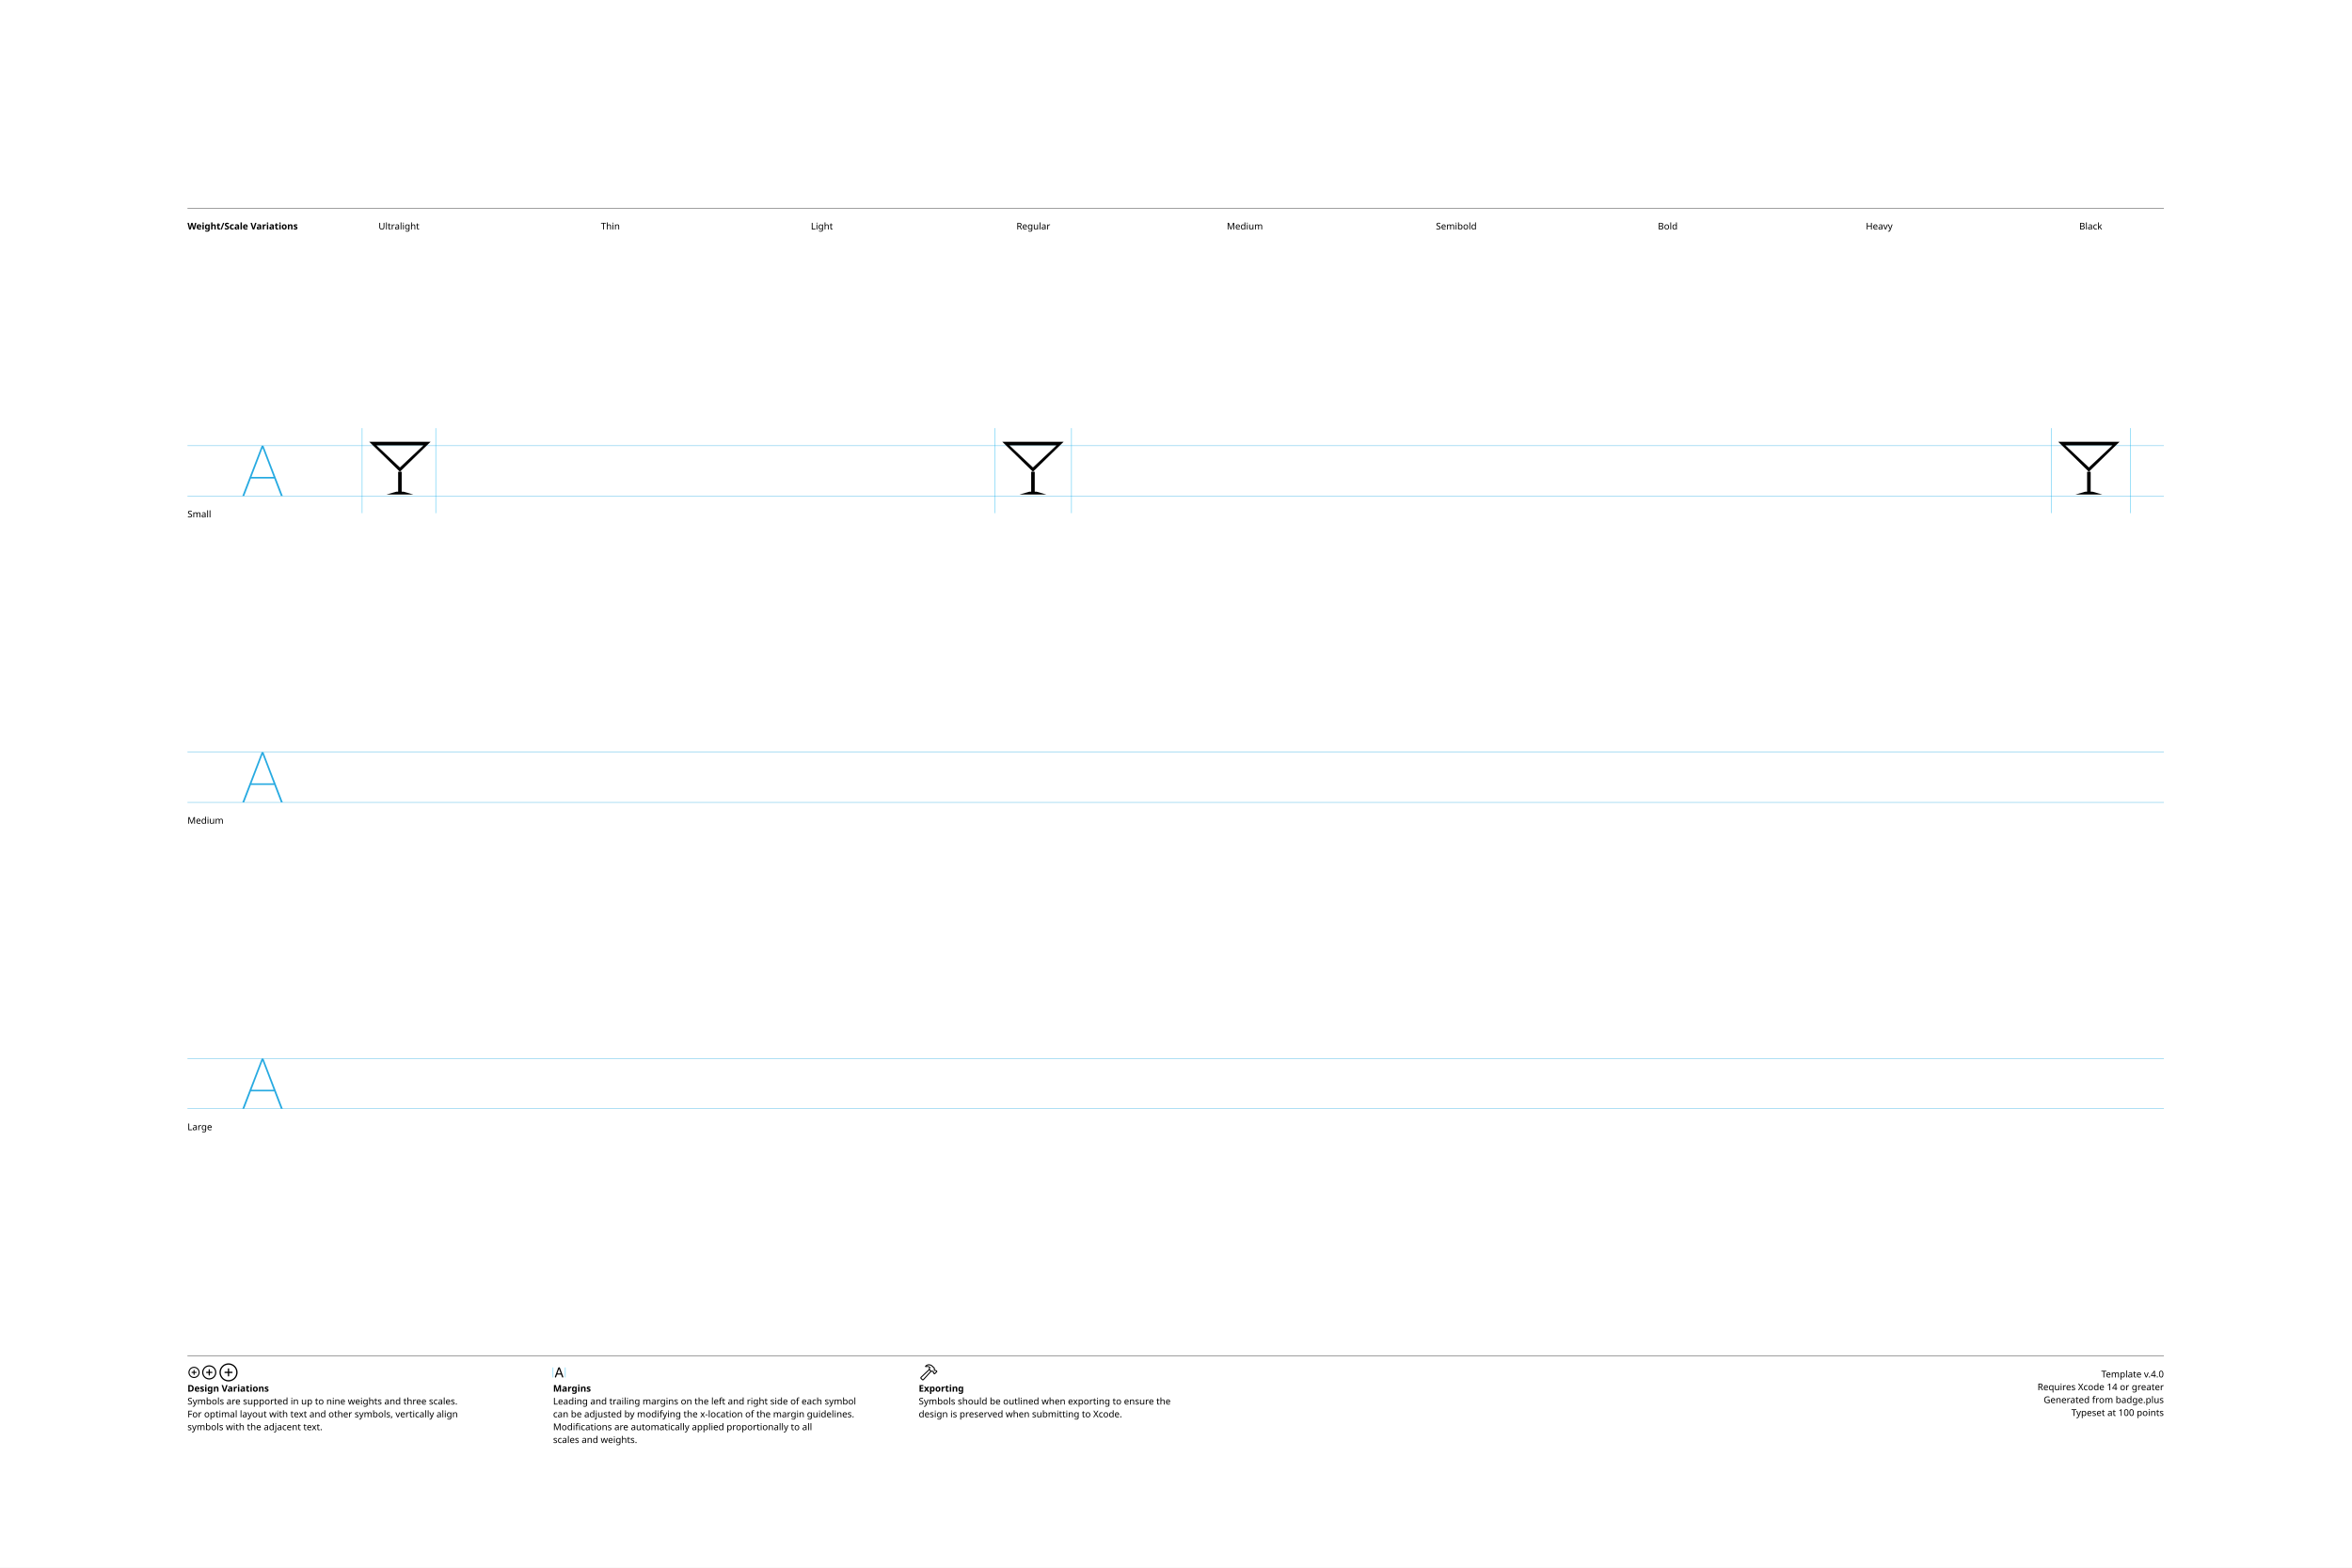
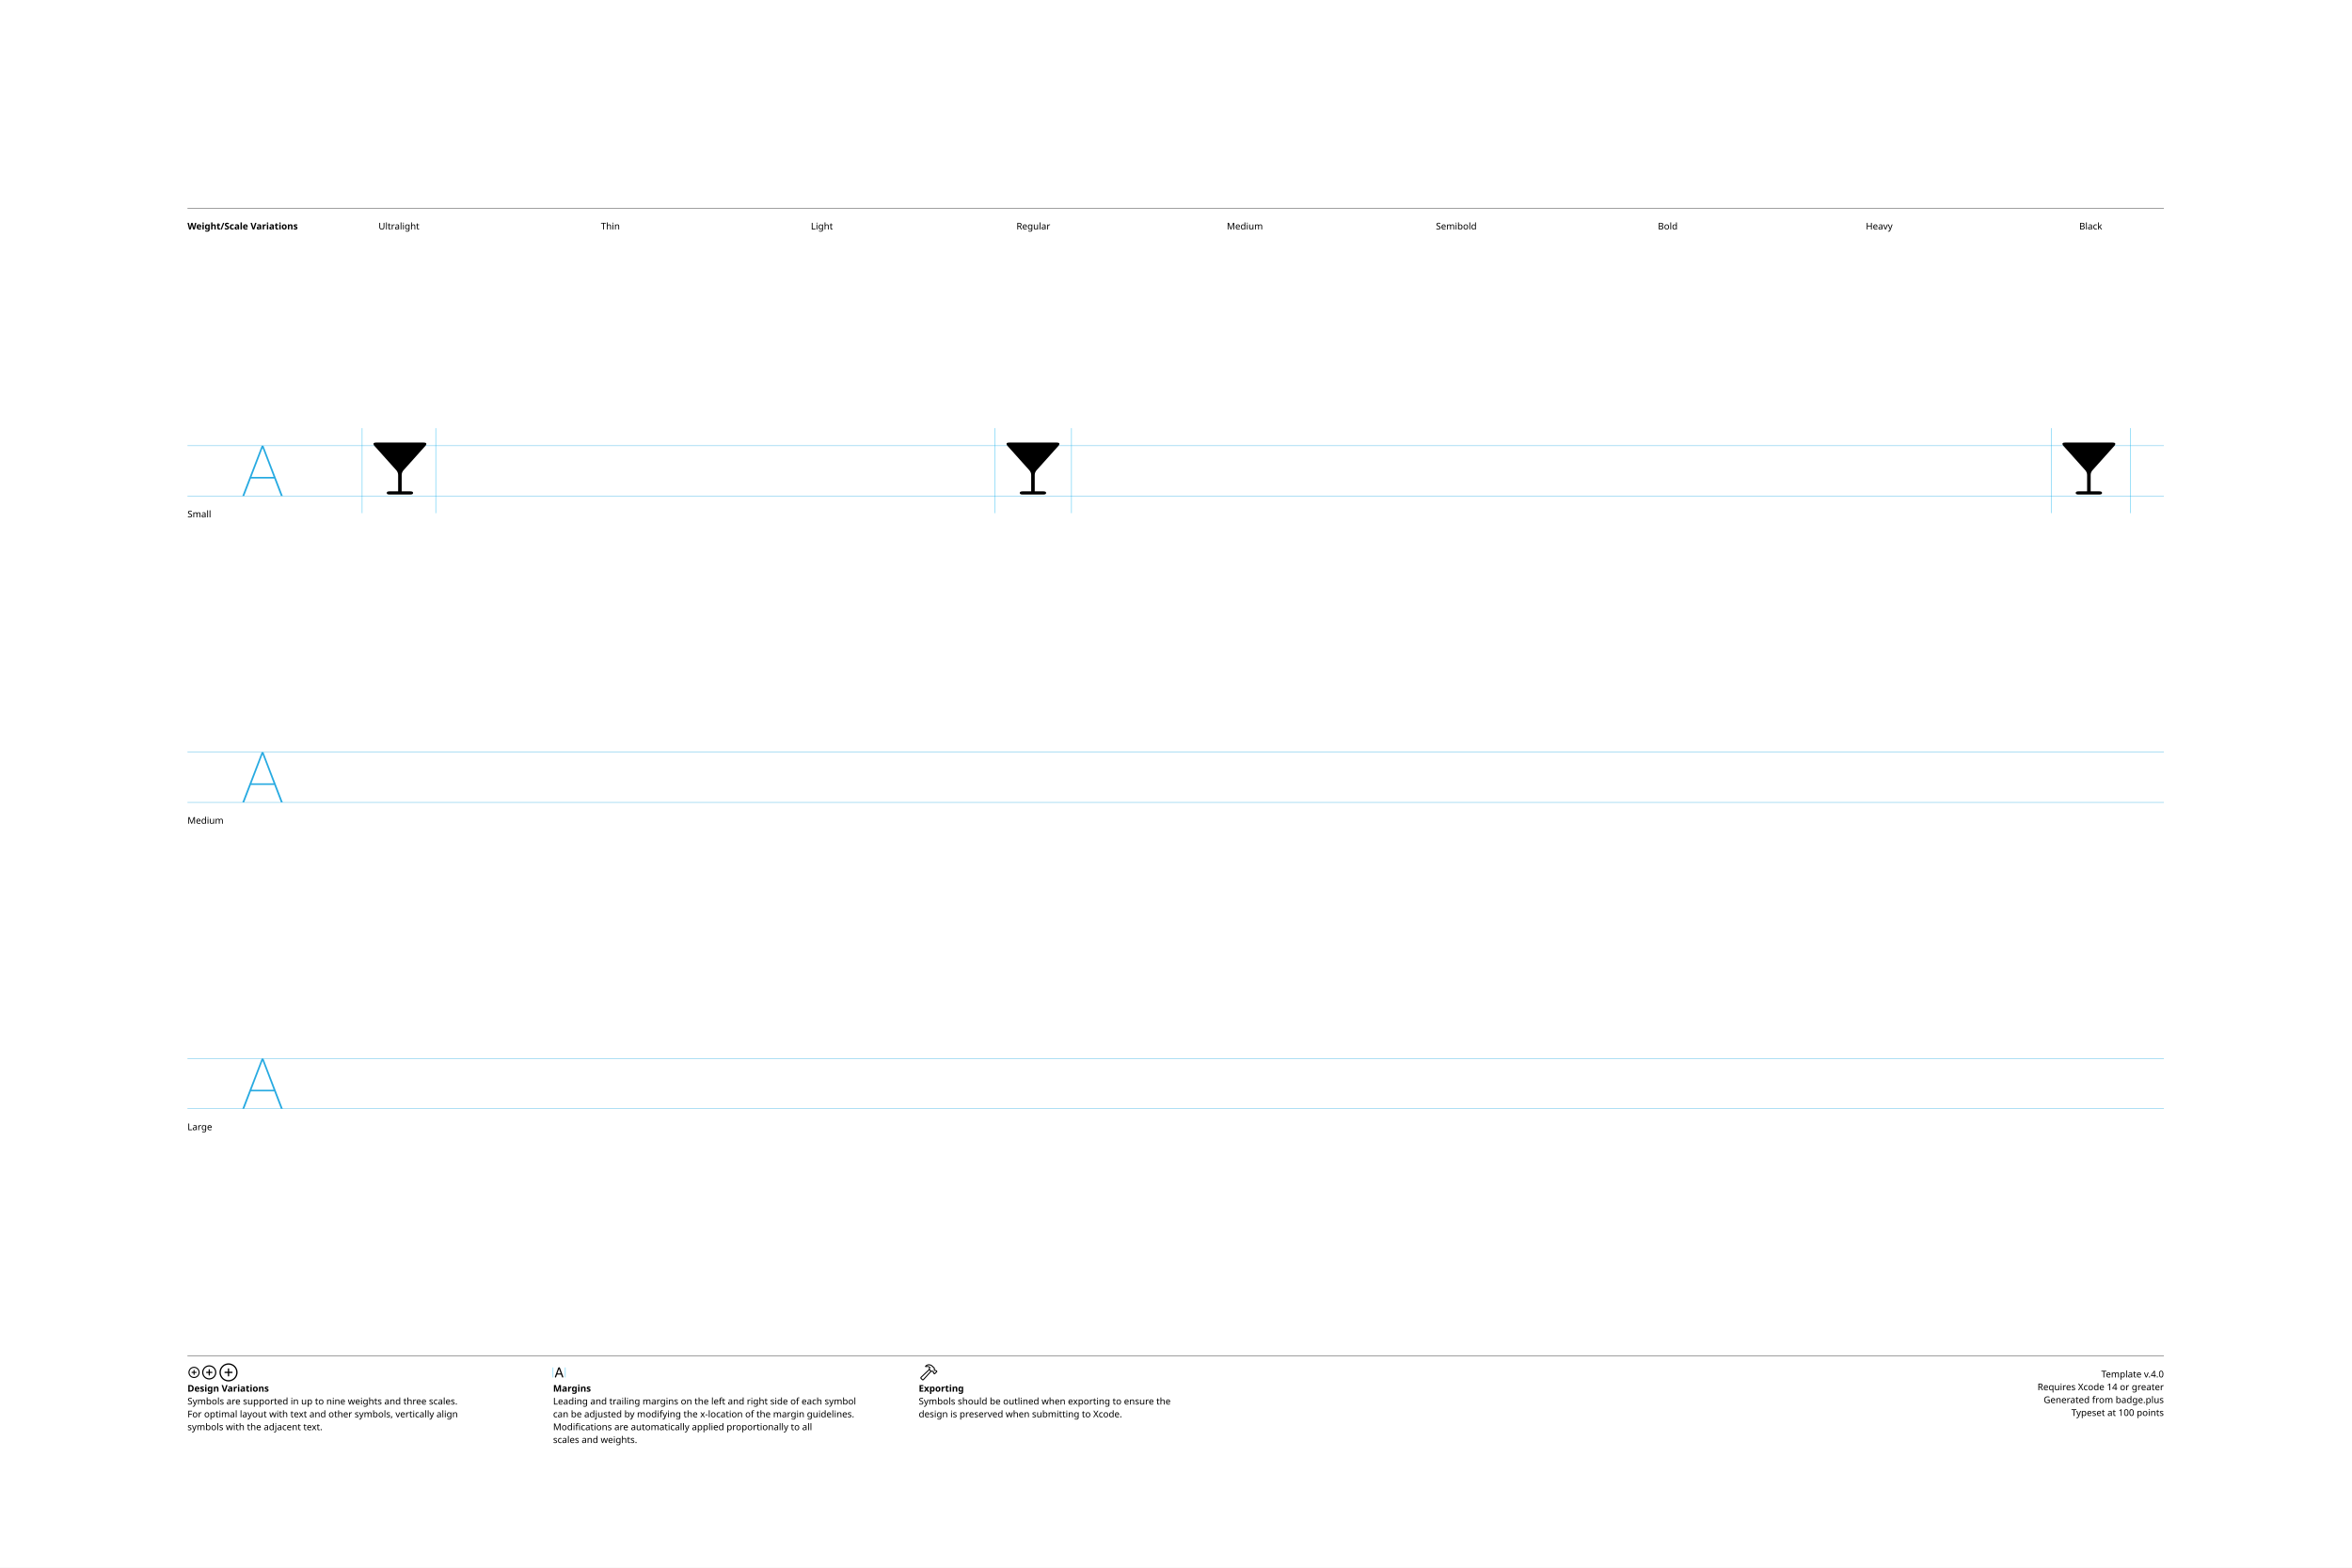
<svg xmlns="http://www.w3.org/2000/svg" version="1.1" width="3300" height="2200">
  <style>.monochrome-0 {fill:#FFFFFF;opacity:0.0;-sfsymbols-clear-behind:true}
.monochrome-1 {fill:#000000}
.monochrome-2 {fill:#FFFFFF;opacity:0.0;-sfsymbols-clear-behind:true}

.multicolor-0:tintColor {fill:#007AFF;opacity:0.0;-sfsymbols-clear-behind:true}
.multicolor-1:systemGreenColor {fill:#28CD41}
.multicolor-2:white {fill:#FFFFFF}

.hierarchical-0:primary {fill:#212121;opacity:0.0;-sfsymbols-clear-behind:true}
.hierarchical-1:primary {fill:#212121}
.hierarchical-2:primary {fill:#212121;opacity:0.0;-sfsymbols-clear-behind:true}

.SFSymbolsPreview28CD41 {fill:#28CD41;opacity:1.0}
.SFSymbolsPreviewFFFFFF {fill:#FFFFFF;opacity:1.0}
</style>
  <g id="Notes">
    <rect height="2200" id="artboard" style="fill:white;opacity:1" width="3300" x="0" y="0" />
    <line style="fill:none;stroke:black;opacity:1;stroke-width:0.5;" x1="263" x2="3036" y1="292" y2="292" />
    <text style="stroke:none;fill:black;font-family:sans-serif;font-size:13;font-weight:bold;" transform="matrix(1 0 0 1 263 322)">Weight/Scale Variations</text>
    <text style="stroke:none;fill:black;font-family:sans-serif;font-size:13;text-anchor:middle;" transform="matrix(1 0 0 1 559.711 322)">Ultralight</text>
    <text style="stroke:none;fill:black;font-family:sans-serif;font-size:13;text-anchor:middle;" transform="matrix(1 0 0 1 856.422 322)">Thin</text>
    <text style="stroke:none;fill:black;font-family:sans-serif;font-size:13;text-anchor:middle;" transform="matrix(1 0 0 1 1153.13 322)">Light</text>
    <text style="stroke:none;fill:black;font-family:sans-serif;font-size:13;text-anchor:middle;" transform="matrix(1 0 0 1 1449.84 322)">Regular</text>
    <text style="stroke:none;fill:black;font-family:sans-serif;font-size:13;text-anchor:middle;" transform="matrix(1 0 0 1 1746.56 322)">Medium</text>
    <text style="stroke:none;fill:black;font-family:sans-serif;font-size:13;text-anchor:middle;" transform="matrix(1 0 0 1 2043.27 322)">Semibold</text>
    <text style="stroke:none;fill:black;font-family:sans-serif;font-size:13;text-anchor:middle;" transform="matrix(1 0 0 1 2339.98 322)">Bold</text>
    <text style="stroke:none;fill:black;font-family:sans-serif;font-size:13;text-anchor:middle;" transform="matrix(1 0 0 1 2636.69 322)">Heavy</text>
    <text style="stroke:none;fill:black;font-family:sans-serif;font-size:13;text-anchor:middle;" transform="matrix(1 0 0 1 2933.4 322)">Black</text>
    <line style="fill:none;stroke:black;opacity:1;stroke-width:0.5;" x1="263" x2="3036" y1="1903" y2="1903" />
    <g transform="matrix(1 0 0 1 263 1933)">
      <path d="M9.248 0.83C13.555 0.83 17.139-2.744 17.139-7.051C17.139-11.357 13.545-14.932 9.238-14.932C4.941-14.932 1.367-11.357 1.367-7.051C1.367-2.744 4.951 0.83 9.248 0.83ZM9.248-0.654C5.703-0.654 2.871-3.496 2.871-7.051C2.871-10.605 5.693-13.447 9.238-13.447C12.793-13.447 15.645-10.605 15.645-7.051C15.645-3.496 12.803-0.654 9.248-0.654ZM5.654-7.051C5.654-6.621 5.957-6.328 6.406-6.328L8.506-6.328L8.506-4.209C8.506-3.77 8.799-3.467 9.229-3.467C9.678-3.467 9.971-3.77 9.971-4.209L9.971-6.328L12.09-6.328C12.529-6.328 12.832-6.621 12.832-7.051C12.832-7.49 12.529-7.793 12.09-7.793L9.971-7.793L9.971-9.902C9.971-10.352 9.678-10.654 9.229-10.654C8.799-10.654 8.506-10.352 8.506-9.902L8.506-7.793L6.406-7.793C5.957-7.793 5.654-7.49 5.654-7.051Z" />
    </g>
    <g transform="matrix(1 0 0 1 281.867 1933)">
      <path d="M11.709 2.91C17.158 2.91 21.67-1.611 21.67-7.051C21.67-12.5 17.148-17.012 11.699-17.012C6.26-17.012 1.748-12.5 1.748-7.051C1.748-1.611 6.27 2.91 11.709 2.91ZM11.709 1.25C7.1 1.25 3.418-2.441 3.418-7.051C3.418-11.66 7.09-15.352 11.699-15.352C16.309-15.352 20.01-11.66 20.01-7.051C20.01-2.441 16.318 1.25 11.709 1.25ZM7.178-7.051C7.178-6.572 7.51-6.25 8.008-6.25L10.879-6.25L10.879-3.369C10.879-2.881 11.211-2.539 11.69-2.539C12.178-2.539 12.52-2.871 12.52-3.369L12.52-6.25L15.4-6.25C15.889-6.25 16.23-6.572 16.23-7.051C16.23-7.539 15.889-7.881 15.4-7.881L12.52-7.881L12.52-10.752C12.52-11.25 12.178-11.592 11.69-11.592C11.211-11.592 10.879-11.25 10.879-10.752L10.879-7.881L8.008-7.881C7.51-7.881 7.178-7.539 7.178-7.051Z" />
    </g>
    <g transform="matrix(1 0 0 1 305.646 1933)">
      <path d="M14.971 5.664C21.934 5.664 27.695-0.098 27.695-7.051C27.695-14.014 21.924-19.775 14.961-19.775C8.008-19.775 2.256-14.014 2.256-7.051C2.256-0.098 8.018 5.664 14.971 5.664ZM14.971 3.848C8.936 3.848 4.082-1.016 4.082-7.051C4.082-13.096 8.926-17.949 14.961-17.949C21.006-17.949 25.869-13.096 25.869-7.051C25.869-1.016 21.016 3.848 14.971 3.848ZM9.199-7.051C9.199-6.533 9.57-6.172 10.117-6.172L14.062-6.172L14.062-2.217C14.062-1.68 14.434-1.299 14.951-1.299C15.488-1.299 15.859-1.67 15.859-2.217L15.859-6.172L19.814-6.172C20.352-6.172 20.732-6.533 20.732-7.051C20.732-7.598 20.361-7.969 19.814-7.969L15.859-7.969L15.859-11.914C15.859-12.461 15.488-12.842 14.951-12.842C14.434-12.842 14.062-12.461 14.062-11.914L14.062-7.969L10.117-7.969C9.57-7.969 9.199-7.598 9.199-7.051Z" />
    </g>
    <text style="stroke:none;fill:black;font-family:sans-serif;font-size:13;font-weight:bold;" transform="matrix(1 0 0 1 263 1953)">Design Variations</text>
    <text style="stroke:none;fill:black;font-family:sans-serif;font-size:13;" transform="matrix(1 0 0 1 263 1971)">Symbols are supported in up to nine weights and three scales.</text>
    <text style="stroke:none;fill:black;font-family:sans-serif;font-size:13;" transform="matrix(1 0 0 1 263 1989)">For optimal layout with text and other symbols, vertically align</text>
    <text style="stroke:none;fill:black;font-family:sans-serif;font-size:13;" transform="matrix(1 0 0 1 263 2007)">symbols with the adjacent text.</text>
    <line style="fill:none;stroke:#00AEEF;stroke-width:0.5;opacity:1.0;" x1="776" x2="776" y1="1919" y2="1933" />
    <g transform="matrix(1 0 0 1 776 1933)">
      <path d="M3.311 0.156C3.828 0.156 4.082-0.039 4.268-0.586L5.527-4.033L11.289-4.033L12.549-0.586C12.734-0.039 12.988 0.156 13.496 0.156C14.014 0.156 14.346-0.156 14.346-0.645C14.346-0.811 14.316-0.967 14.238-1.172L9.658-13.369C9.434-13.965 9.033-14.268 8.408-14.268C7.803-14.268 7.393-13.975 7.178-13.379L2.598-1.162C2.52-0.957 2.49-0.801 2.49-0.635C2.49-0.146 2.803 0.156 3.311 0.156ZM6.006-5.518L8.379-12.09L8.428-12.09L10.801-5.518Z" />
    </g>
    <line style="fill:none;stroke:#00AEEF;stroke-width:0.5;opacity:1.0;" x1="793.197" x2="793.197" y1="1919" y2="1933" />
    <text style="stroke:none;fill:black;font-family:sans-serif;font-size:13;font-weight:bold;" transform="matrix(1 0 0 1 776 1953)">Margins</text>
    <text style="stroke:none;fill:black;font-family:sans-serif;font-size:13;" transform="matrix(1 0 0 1 776 1971)">Leading and trailing margins on the left and right side of each symbol</text>
    <text style="stroke:none;fill:black;font-family:sans-serif;font-size:13;" transform="matrix(1 0 0 1 776 1989)">can be adjusted by modifying the x-location of the margin guidelines.</text>
    <text style="stroke:none;fill:black;font-family:sans-serif;font-size:13;" transform="matrix(1 0 0 1 776 2007)">Modifications are automatically applied proportionally to all</text>
    <text style="stroke:none;fill:black;font-family:sans-serif;font-size:13;" transform="matrix(1 0 0 1 776 2025)">scales and weights.</text>
    <g transform="matrix(1 0 0 1 1289 1933)">
      <path d="M2.842 1.865L4.541 3.574C5.4 4.443 6.387 4.385 7.314 3.359L18.008-8.428L17.041-9.404L6.426 2.275C6.074 2.676 5.742 2.773 5.273 2.305L4.102 1.143C3.633 0.684 3.74 0.342 4.141-0.02L15.615-10.82L14.639-11.787L3.047-0.898C2.061 0.02 1.982 0.996 2.842 1.865ZM9.258-16.328C8.838-15.918 8.809-15.342 9.043-14.951C9.277-14.59 9.736-14.355 10.381-14.521C11.846-14.863 13.369-14.922 14.795-13.984L14.209-12.529C13.867-11.699 14.043-11.113 14.58-10.566L16.875-8.252C17.363-7.764 17.773-7.744 18.34-7.842L19.404-8.037L20.068-7.363L20.029-6.807C19.99-6.309 20.117-5.928 20.605-5.449L21.367-4.707C21.846-4.229 22.461-4.199 22.93-4.668L25.84-7.588C26.309-8.057 26.289-8.652 25.811-9.131L25.039-9.893C24.561-10.371 24.189-10.527 23.711-10.488L23.135-10.44L22.49-11.074L22.734-12.197C22.861-12.764 22.705-13.203 22.119-13.789L19.922-15.977C16.582-19.297 12.148-19.219 9.258-16.328ZM10.752-15.957C13.184-17.734 16.475-17.432 18.701-15.205L21.133-12.793C21.367-12.559 21.406-12.373 21.338-12.031L21.016-10.547L22.52-9.062L23.506-9.121C23.76-9.131 23.838-9.111 24.033-8.916L24.609-8.34L22.168-5.898L21.592-6.475C21.396-6.67 21.367-6.748 21.377-7.012L21.445-7.988L19.951-9.473L18.428-9.219C18.105-9.15 17.959-9.18 17.715-9.414L15.713-11.416C15.459-11.65 15.43-11.816 15.586-12.188L16.465-14.277C14.902-15.732 12.871-16.357 10.84-15.762C10.684-15.723 10.625-15.85 10.752-15.957Z" />
    </g>
    <text style="stroke:none;fill:black;font-family:sans-serif;font-size:13;font-weight:bold;" transform="matrix(1 0 0 1 1289 1953)">Exporting</text>
    <text style="stroke:none;fill:black;font-family:sans-serif;font-size:13;" transform="matrix(1 0 0 1 1289 1971)">Symbols should be outlined when exporting to ensure the</text>
    <text style="stroke:none;fill:black;font-family:sans-serif;font-size:13;" transform="matrix(1 0 0 1 1289 1989)">design is preserved when submitting to Xcode.</text>
    <text id="template-version" style="stroke:none;fill:black;font-family:sans-serif;font-size:13;text-anchor:end;" transform="matrix(1 0 0 1 3036 1933)">Template v.4.0</text>
    <text style="stroke:none;fill:black;font-family:sans-serif;font-size:13;text-anchor:end;" transform="matrix(1 0 0 1 3036 1951)">Requires Xcode 14 or greater</text>
    <text id="descriptive-name" style="stroke:none;fill:black;font-family:sans-serif;font-size:13;text-anchor:end;" transform="matrix(1 0 0 1 3036 1969)">Generated from badge.plus</text>
    <text style="stroke:none;fill:black;font-family:sans-serif;font-size:13;text-anchor:end;" transform="matrix(1 0 0 1 3036 1987)">Typeset at 100 points</text>
    <text style="stroke:none;fill:black;font-family:sans-serif;font-size:13;" transform="matrix(1 0 0 1 263 726)">Small</text>
    <text style="stroke:none;fill:black;font-family:sans-serif;font-size:13;" transform="matrix(1 0 0 1 263 1156)">Medium</text>
    <text style="stroke:none;fill:black;font-family:sans-serif;font-size:13;" transform="matrix(1 0 0 1 263 1586)">Large</text>
  </g>
  <g id="Guides">
    <g id="H-reference" style="fill:#27AAE1;stroke:none;" transform="matrix(1 0 0 1 339 696)">
      <path d="M0.994 0L3.638 0L29.328-67.132L30.03-67.132L30.03-70.459L28.123-70.459ZM11.688-24.48L46.981-24.48L46.231-26.729L12.438-26.729ZM55.12 0L57.764 0L30.638-70.459L29.433-70.459L29.433-67.132Z" />
    </g>
    <line id="Baseline-S" style="fill:none;stroke:#27AAE1;opacity:1;stroke-width:0.5;" x1="263" x2="3036" y1="696" y2="696" />
    <line id="Capline-S" style="fill:none;stroke:#27AAE1;opacity:1;stroke-width:0.5;" x1="263" x2="3036" y1="625.541" y2="625.541" />
    <g id="H-reference" style="fill:#27AAE1;stroke:none;" transform="matrix(1 0 0 1 339 1126)">
      <path d="M0.994 0L3.638 0L29.328-67.132L30.03-67.132L30.03-70.459L28.123-70.459ZM11.688-24.48L46.981-24.48L46.231-26.729L12.438-26.729ZM55.12 0L57.764 0L30.638-70.459L29.433-70.459L29.433-67.132Z" />
    </g>
    <line id="Baseline-M" style="fill:none;stroke:#27AAE1;opacity:1;stroke-width:0.5;" x1="263" x2="3036" y1="1126" y2="1126" />
    <line id="Capline-M" style="fill:none;stroke:#27AAE1;opacity:1;stroke-width:0.5;" x1="263" x2="3036" y1="1055.54" y2="1055.54" />
    <g id="H-reference" style="fill:#27AAE1;stroke:none;" transform="matrix(1 0 0 1 339 1556)">
      <path d="M0.994 0L3.638 0L29.328-67.132L30.03-67.132L30.03-70.459L28.123-70.459ZM11.688-24.48L46.981-24.48L46.231-26.729L12.438-26.729ZM55.12 0L57.764 0L30.638-70.459L29.433-70.459L29.433-67.132Z" />
    </g>
    <line id="Baseline-L" style="fill:none;stroke:#27AAE1;opacity:1;stroke-width:0.5;" x1="263" x2="3036" y1="1556" y2="1556" />
    <line id="Capline-L" style="fill:none;stroke:#27AAE1;opacity:1;stroke-width:0.5;" x1="263" x2="3036" y1="1485.54" y2="1485.54" />
    <line id="left-margin-Ultralight-S" style="fill:none;stroke:#00AEEF;stroke-width:0.5;opacity:1.0;" x1="508.101" x2="508.101" y1="600.785" y2="720.121" />
    <line id="right-margin-Ultralight-S" style="fill:none;stroke:#00AEEF;stroke-width:0.5;opacity:1.0;" x1="611.321" x2="611.321" y1="600.785" y2="720.121" />
    <line id="left-margin-Regular-S" style="fill:none;stroke:#00AEEF;stroke-width:0.5;opacity:1.0;" x1="1396.3" x2="1396.3" y1="600.785" y2="720.121" />
    <line id="right-margin-Regular-S" style="fill:none;stroke:#00AEEF;stroke-width:0.5;opacity:1.0;" x1="1503.38" x2="1503.38" y1="600.785" y2="720.121" />
    <line id="left-margin-Black-S" style="fill:none;stroke:#00AEEF;stroke-width:0.5;opacity:1.0;" x1="2877.83" x2="2877.83" y1="600.785" y2="720.121" />
    <line id="right-margin-Black-S" style="fill:none;stroke:#00AEEF;stroke-width:0.5;opacity:1.0;" x1="2988.97" x2="2988.97" y1="600.785" y2="720.121" />
  </g>
  <g id="Symbols">
    <g id="Black-S" transform="matrix(1 0 0 1 2877.83 696)">
-       <path class="monochrome-1" fill-rule="evenodd" d="M10 -76 L96 -76 L53 -34 Z M20 -71 L86 -71 L53 -40 Z M50.5 -6 L55.5 -6 L55.5 -34 L50.5 -34 Z M34 -2 L72 -2 L58 -6 L48 -6 Z" />
+       <path class="monochrome-1" fill-rule="nonzero" d="M 20 -75 L 86 -75 Q 92 -75 89.2 -70.8 L 58.2 -36.2 Q 55.5 -33.2 55.5 -29.4 L 55.5 -6.5 L 67.5 -6.5 Q 71.5 -6.5 71.5 -4.25 Q 71.5 -2 67.5 -2 L 38.5 -2 Q 34.5 -2 34.5 -4.25 Q 34.5 -6.5 38.5 -6.5 L 50.5 -6.5 L 50.5 -29.4 Q 50.5 -33.2 47.8 -36.2 L 16.8 -70.8 Q 14 -75 20 -75 Z" />
    </g>
    <g id="Regular-S" transform="matrix(1 0 0 1 1396.3 696)">
-       <path class="monochrome-1" fill-rule="evenodd" d="M10 -76 L96 -76 L53 -34 Z M20 -71 L86 -71 L53 -40 Z M50.5 -6 L55.5 -6 L55.5 -34 L50.5 -34 Z M34 -2 L72 -2 L58 -6 L48 -6 Z" />
+       <path class="monochrome-1" fill-rule="nonzero" d="M 20 -75 L 86 -75 Q 92 -75 89.2 -70.8 L 58.2 -36.2 Q 55.5 -33.2 55.5 -29.4 L 55.5 -6.5 L 67.5 -6.5 Q 71.5 -6.5 71.5 -4.25 Q 71.5 -2 67.5 -2 L 38.5 -2 Q 34.5 -2 34.5 -4.25 Q 34.5 -6.5 38.5 -6.5 L 50.5 -6.5 L 50.5 -29.4 Q 50.5 -33.2 47.8 -36.2 L 16.8 -70.8 Q 14 -75 20 -75 Z" />
    </g>
    <g id="Ultralight-S" transform="matrix(1 0 0 1 508.101 696)">
-       <path class="monochrome-1" fill-rule="evenodd" d="M10 -76 L96 -76 L53 -34 Z M20 -71 L86 -71 L53 -40 Z M50.5 -6 L55.5 -6 L55.5 -34 L50.5 -34 Z M34 -2 L72 -2 L58 -6 L48 -6 Z" />
+       <path class="monochrome-1" fill-rule="nonzero" d="M 20 -75 L 86 -75 Q 92 -75 89.2 -70.8 L 58.2 -36.2 Q 55.5 -33.2 55.5 -29.4 L 55.5 -6.5 L 67.5 -6.5 Q 71.5 -6.5 71.5 -4.25 Q 71.5 -2 67.5 -2 L 38.5 -2 Q 34.5 -2 34.5 -4.25 Q 34.5 -6.5 38.5 -6.5 L 50.5 -6.5 L 50.5 -29.4 Q 50.5 -33.2 47.8 -36.2 L 16.8 -70.8 Q 14 -75 20 -75 Z" />
    </g>
  </g>
</svg>
